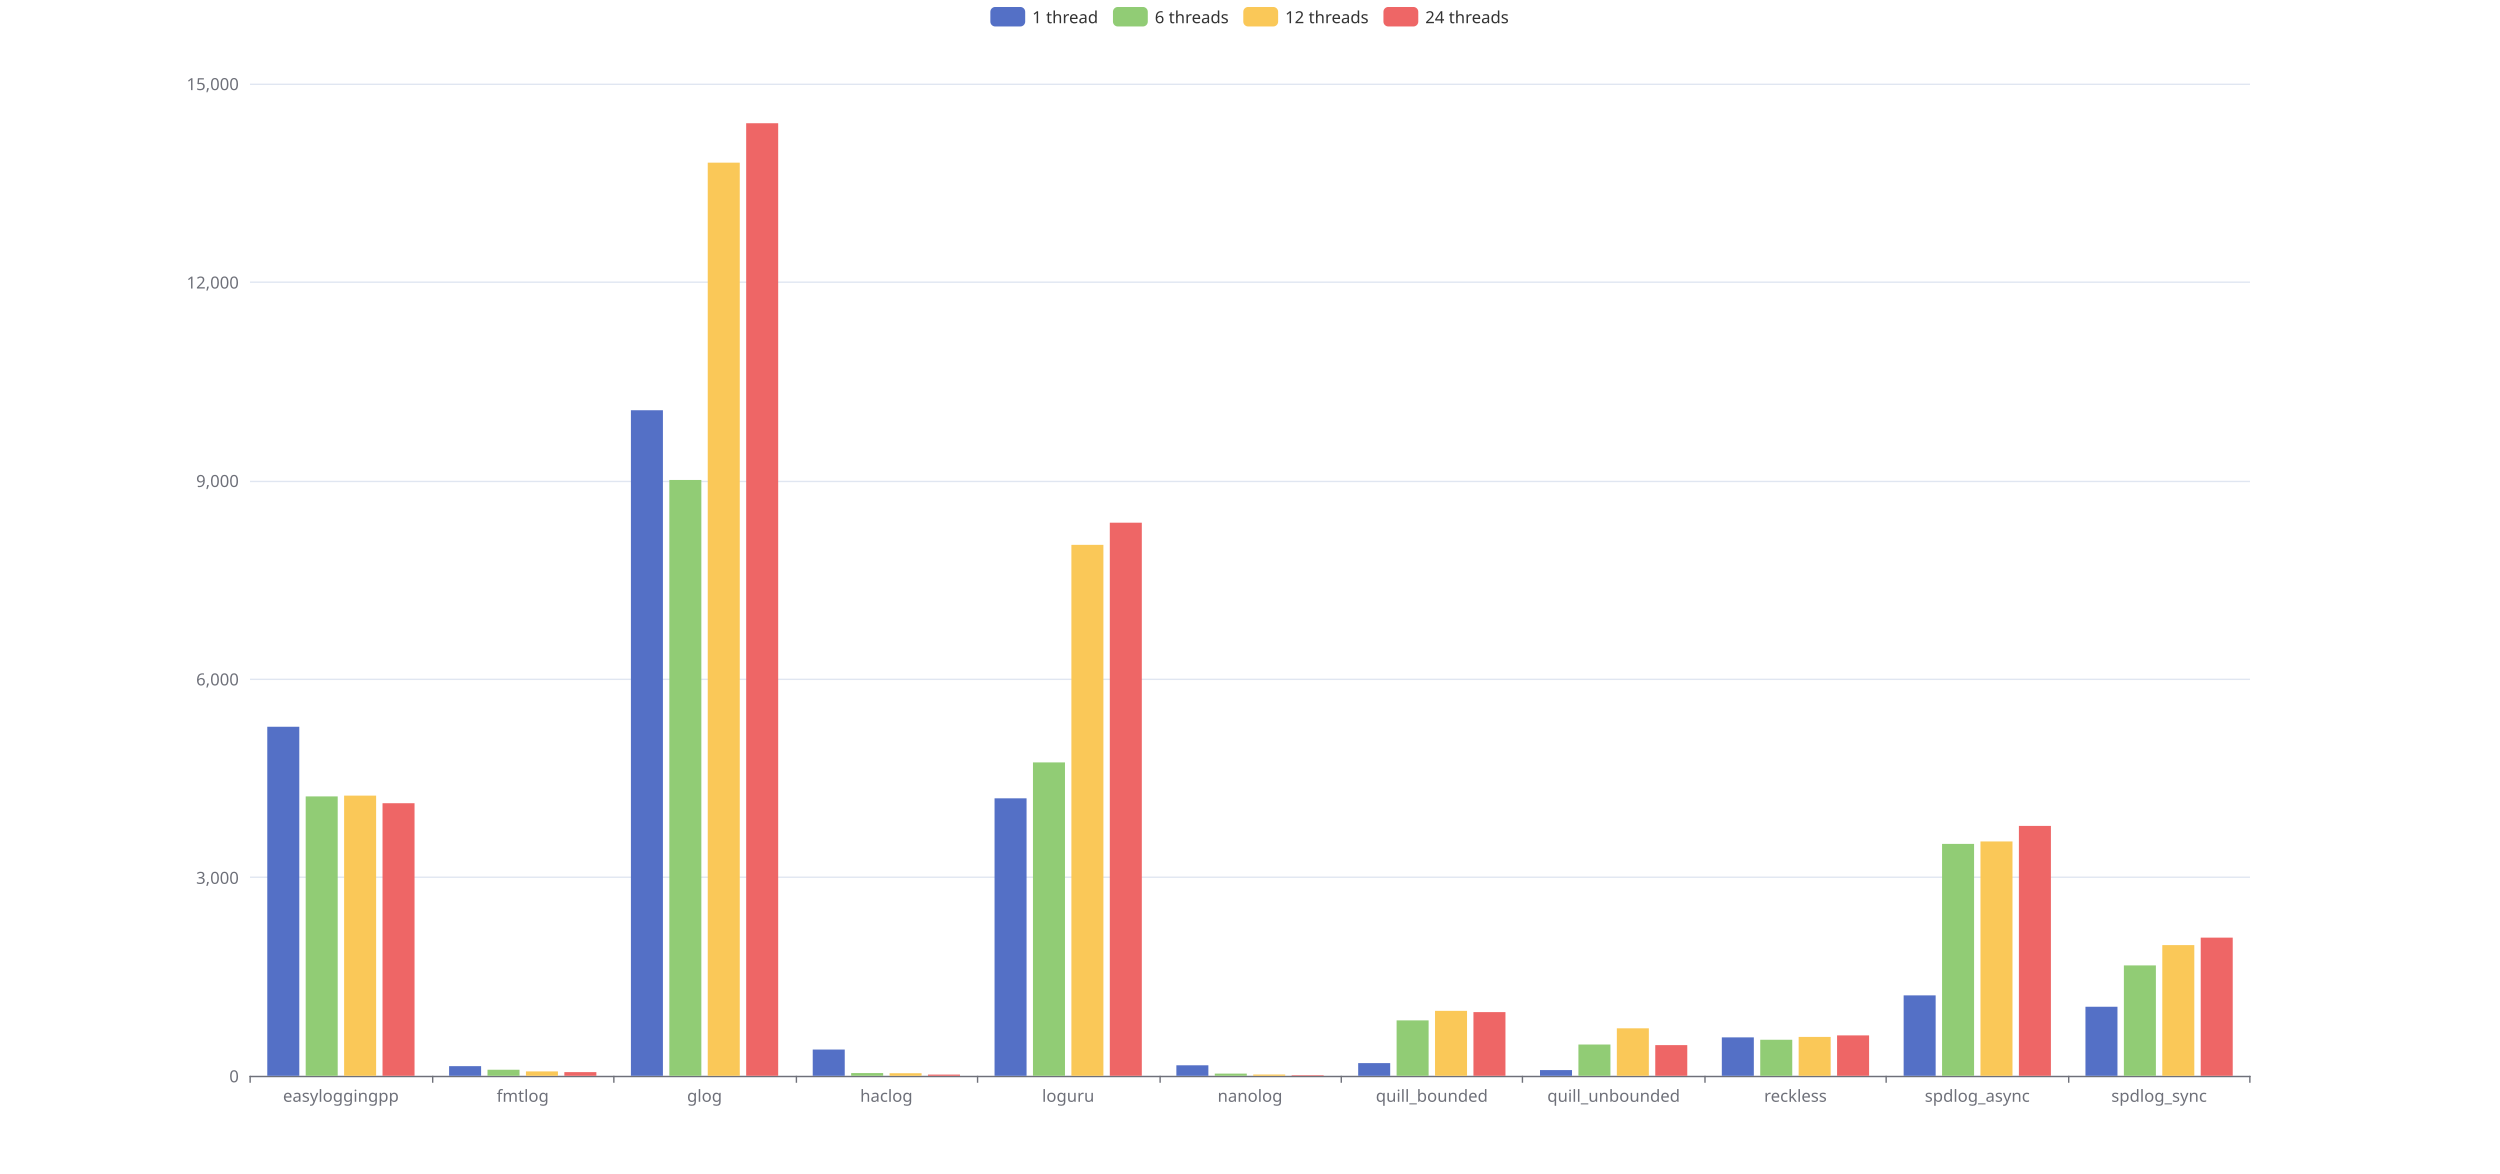
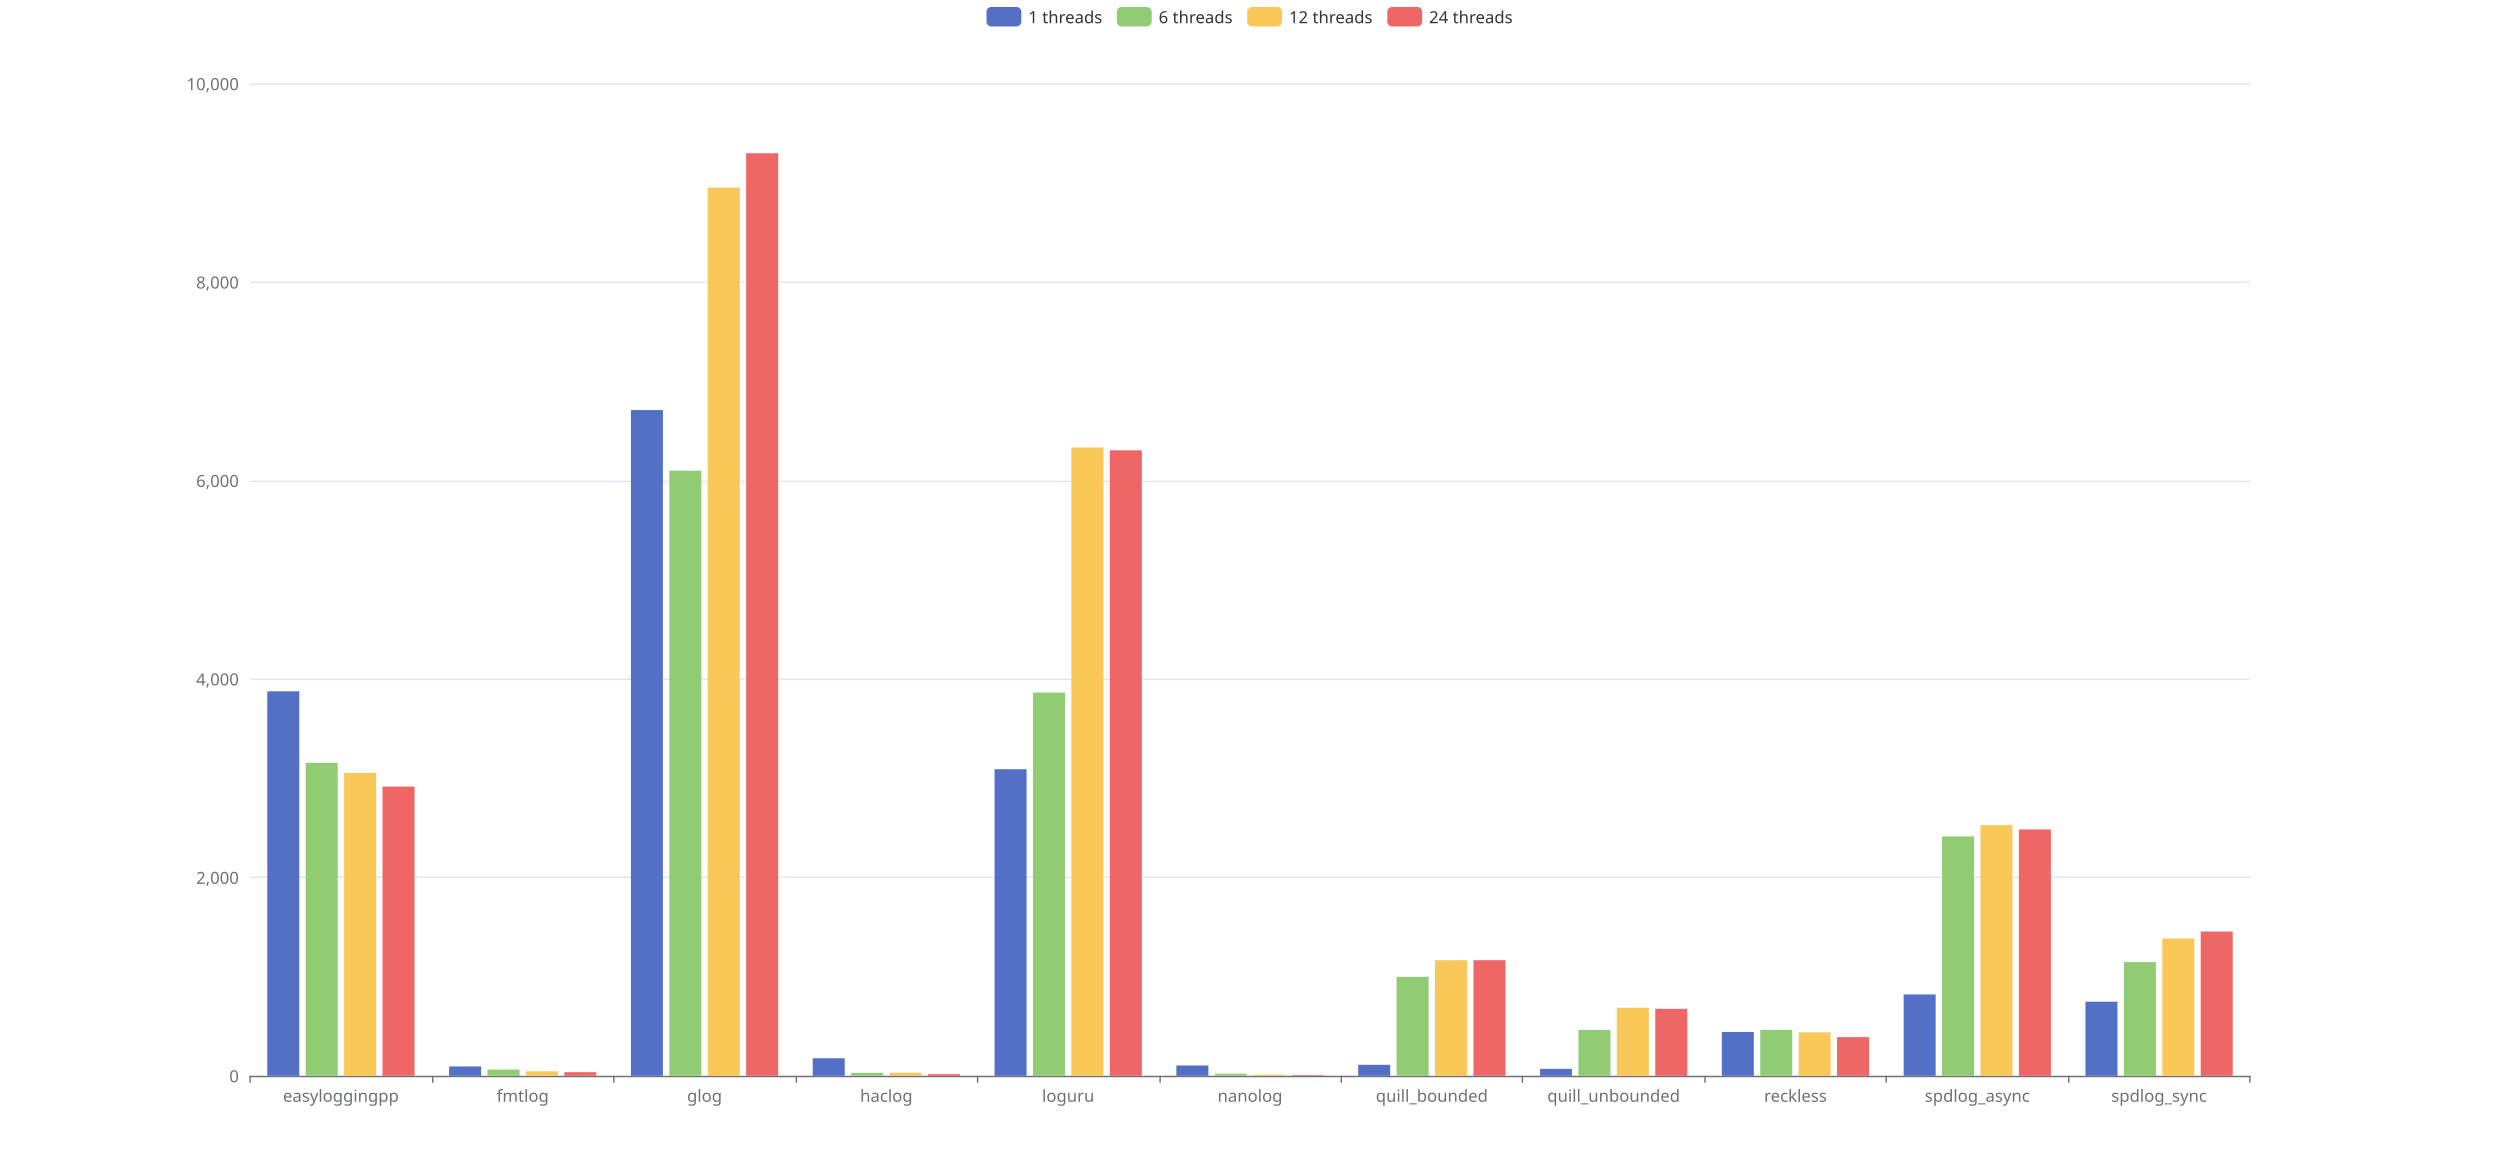
<svg xmlns="http://www.w3.org/2000/svg" width="1794" height="842" version="1.1" baseProfile="full" viewBox="0 0 1794 842">
  <rect width="1794" height="842" x="0" y="0" id="0" fill="none" />
  <path d="M179.4 772.5L1614.6 772.5" fill="none" stroke="#E0E6F1" />
  <path d="M179.4 629.5L1614.6 629.5" fill="none" stroke="#E0E6F1" />
  <path d="M179.4 487.5L1614.6 487.5" fill="none" stroke="#E0E6F1" />
  <path d="M179.4 345.5L1614.6 345.5" fill="none" stroke="#E0E6F1" />
  <path d="M179.4 202.5L1614.6 202.5" fill="none" stroke="#E0E6F1" />
  <path d="M179.4 60.5L1614.6 60.5" fill="none" stroke="#E0E6F1" />
  <path d="M179.4 772.5L1614.6 772.5" fill="none" stroke="#6E7079" stroke-linecap="round" />
  <path d="M179.5 772L179.5 777" fill="none" stroke="#6E7079" />
  <path d="M310.5 772L310.5 777" fill="none" stroke="#6E7079" />
  <path d="M440.5 772L440.5 777" fill="none" stroke="#6E7079" />
  <path d="M571.5 772L571.5 777" fill="none" stroke="#6E7079" />
  <path d="M701.5 772L701.5 777" fill="none" stroke="#6E7079" />
  <path d="M832.5 772L832.5 777" fill="none" stroke="#6E7079" />
  <path d="M962.5 772L962.5 777" fill="none" stroke="#6E7079" />
  <path d="M1092.5 772L1092.5 777" fill="none" stroke="#6E7079" />
  <path d="M1223.5 772L1223.5 777" fill="none" stroke="#6E7079" />
  <path d="M1353.5 772L1353.5 777" fill="none" stroke="#6E7079" />
  <path d="M1484.5 772L1484.5 777" fill="none" stroke="#6E7079" />
  <path d="M1614.5 772L1614.5 777" fill="none" stroke="#6E7079" />
  <text dominant-baseline="central" text-anchor="end" style="font-size:12px;font-family:Microsoft YaHei;" transform="translate(171.4 772)" fill="#6E7079">0</text>
-   <text dominant-baseline="central" text-anchor="end" style="font-size:12px;font-family:Microsoft YaHei;" transform="translate(171.4 629.6)" fill="#6E7079">3,000</text>
-   <text dominant-baseline="central" text-anchor="end" style="font-size:12px;font-family:Microsoft YaHei;" transform="translate(171.4 487.2)" fill="#6E7079">6,000</text>
-   <text dominant-baseline="central" text-anchor="end" style="font-size:12px;font-family:Microsoft YaHei;" transform="translate(171.4 344.8)" fill="#6E7079">9,000</text>
-   <text dominant-baseline="central" text-anchor="end" style="font-size:12px;font-family:Microsoft YaHei;" transform="translate(171.4 202.4)" fill="#6E7079">12,000</text>
-   <text dominant-baseline="central" text-anchor="end" style="font-size:12px;font-family:Microsoft YaHei;" transform="translate(171.4 60)" fill="#6E7079">15,000</text>
+   <text dominant-baseline="central" text-anchor="end" style="font-size:12px;font-family:Microsoft YaHei;" transform="translate(171.4 629.6)" fill="#6E7079">2,000</text>
+   <text dominant-baseline="central" text-anchor="end" style="font-size:12px;font-family:Microsoft YaHei;" transform="translate(171.4 487.2)" fill="#6E7079">4,000</text>
+   <text dominant-baseline="central" text-anchor="end" style="font-size:12px;font-family:Microsoft YaHei;" transform="translate(171.4 344.8)" fill="#6E7079">6,000</text>
+   <text dominant-baseline="central" text-anchor="end" style="font-size:12px;font-family:Microsoft YaHei;" transform="translate(171.4 202.4)" fill="#6E7079">8,000</text>
+   <text dominant-baseline="central" text-anchor="end" style="font-size:12px;font-family:Microsoft YaHei;" transform="translate(171.4 60)" fill="#6E7079">10,000</text>
  <text dominant-baseline="central" text-anchor="middle" style="font-size:12px;font-family:Microsoft YaHei;" y="6" transform="translate(244.6364 780)" fill="#6E7079">easyloggingpp</text>
  <text dominant-baseline="central" text-anchor="middle" style="font-size:12px;font-family:Microsoft YaHei;" y="6" transform="translate(375.1091 780)" fill="#6E7079">fmtlog</text>
  <text dominant-baseline="central" text-anchor="middle" style="font-size:12px;font-family:Microsoft YaHei;" y="6" transform="translate(505.5818 780)" fill="#6E7079">glog</text>
  <text dominant-baseline="central" text-anchor="middle" style="font-size:12px;font-family:Microsoft YaHei;" y="6" transform="translate(636.0545 780)" fill="#6E7079">haclog</text>
  <text dominant-baseline="central" text-anchor="middle" style="font-size:12px;font-family:Microsoft YaHei;" y="6" transform="translate(766.5273 780)" fill="#6E7079">loguru</text>
  <text dominant-baseline="central" text-anchor="middle" style="font-size:12px;font-family:Microsoft YaHei;" y="6" transform="translate(897 780)" fill="#6E7079">nanolog</text>
  <text dominant-baseline="central" text-anchor="middle" style="font-size:12px;font-family:Microsoft YaHei;" y="6" transform="translate(1027.473 780)" fill="#6E7079">quill_bounded</text>
  <text dominant-baseline="central" text-anchor="middle" style="font-size:12px;font-family:Microsoft YaHei;" y="6" transform="translate(1157.946 780)" fill="#6E7079">quill_unbounded</text>
  <text dominant-baseline="central" text-anchor="middle" style="font-size:12px;font-family:Microsoft YaHei;" y="6" transform="translate(1288.418 780)" fill="#6E7079">reckless</text>
  <text dominant-baseline="central" text-anchor="middle" style="font-size:12px;font-family:Microsoft YaHei;" y="6" transform="translate(1418.891 780)" fill="#6E7079">spdlog_async</text>
  <text dominant-baseline="central" text-anchor="middle" style="font-size:12px;font-family:Microsoft YaHei;" y="6" transform="translate(1549.364 780)" fill="#6E7079">spdlog_sync</text>
-   <path d="M191.795 772l22.974 0l0 -250.482l-22.974 0Z" fill="rgb(84,112,198)" />
-   <path d="M322.268 772l22.974 0l0 -6.93l-22.974 0Z" fill="#5470c6" />
-   <path d="M452.74 772l22.974 0l0 -477.61l-22.974 0Z" fill="rgb(84,112,198)" />
-   <path d="M583.213 772l22.974 0l0 -18.844l-22.974 0Z" fill="rgb(84,112,198)" />
-   <path d="M713.686 772l22.974 0l0 -199.123l-22.974 0Z" fill="rgb(84,112,198)" />
-   <path d="M844.159 772l22.974 0l0 -7.547l-22.974 0Z" fill="#5470c6" />
-   <path d="M974.631 772l22.974 0l0 -9.114l-22.974 0Z" fill="rgb(84,112,198)" />
-   <path d="M1366.05 772l22.974 0l0 -57.719l-22.974 0Z" fill="#5470c6" />
-   <path d="M1496.522 772l22.974 0l0 -49.555l-22.974 0Z" fill="#5470c6" />
-   <path d="M1105.104 772l22.974 0l0 -4.111l-22.974 0Z" fill="#5470c6" />
-   <path d="M1235.577 772l22.974 0l0 -27.578l-22.974 0Z" fill="#5470c6" />
-   <path d="M219.364 772l22.974 0l0 -200.499l-22.974 0Z" fill="rgb(145,204,117)" />
-   <path d="M349.837 772l22.974 0l0 -4.353l-22.974 0Z" fill="#91cc75" />
-   <path d="M480.31 772l22.974 0l0 -427.58l-22.974 0Z" fill="rgb(145,204,117)" />
-   <path d="M610.783 772l22.974 0l0 -1.975l-22.974 0Z" fill="rgb(145,204,117)" />
-   <path d="M741.255 772l22.974 0l0 -224.897l-22.974 0Z" fill="rgb(145,204,117)" />
-   <path d="M871.728 772l22.974 0l0 -1.581l-22.974 0Z" fill="rgb(145,204,117)" />
-   <path d="M1002.201 772l22.974 0l0 -39.777l-22.974 0Z" fill="rgb(145,204,117)" />
-   <path d="M1393.619 772l22.974 0l0 -166.418l-22.974 0Z" fill="#91cc75" />
-   <path d="M1524.092 772l22.974 0l0 -79.222l-22.974 0Z" fill="#91cc75" />
-   <path d="M1132.674 772l22.974 0l0 -22.452l-22.974 0Z" fill="#91cc75" />
-   <path d="M1263.146 772l22.974 0l0 -25.869l-22.974 0Z" fill="#91cc75" />
-   <path d="M246.934 772l22.974 0l0 -201.069l-22.974 0Z" fill="rgb(250,200,88)" />
-   <path d="M377.406 772l22.974 0l0 -3.156l-22.974 0Z" fill="#fac858" />
-   <path d="M507.879 772l22.974 0l0 -655.277l-22.974 0Z" fill="rgb(250,200,88)" />
-   <path d="M638.352 772l22.974 0l0 -1.856l-22.974 0Z" fill="rgb(250,200,88)" />
-   <path d="M768.825 772l22.974 0l0 -381.015l-22.974 0Z" fill="rgb(250,200,88)" />
-   <path d="M899.298 772l22.974 0l0 -0.926l-22.974 0Z" fill="rgb(250,200,88)" />
-   <path d="M1029.77 772l22.974 0l0 -46.612l-22.974 0Z" fill="rgb(250,200,88)" />
-   <path d="M1421.188 772l22.974 0l0 -168.174l-22.974 0Z" fill="#fac858" />
-   <path d="M1551.661 772l22.974 0l0 -93.794l-22.974 0Z" fill="#fac858" />
-   <path d="M1160.243 772l22.974 0l0 -34.081l-22.974 0Z" fill="#fac858" />
-   <path d="M1290.716 772l22.974 0l0 -27.91l-22.974 0Z" fill="#fac858" />
-   <path d="M274.503 772l22.974 0l0 -195.61l-22.974 0Z" fill="rgb(238,102,102)" />
-   <path d="M404.976 772l22.974 0l0 -2.649l-22.974 0Z" fill="rgb(238,102,102)" />
-   <path d="M535.449 772l22.974 0l0 -683.567l-22.974 0Z" fill="rgb(238,102,102)" />
-   <path d="M665.922 772l22.974 0l0 -0.878l-22.974 0Z" fill="#ee6666" />
-   <path d="M796.394 772l22.974 0l0 -396.916l-22.974 0Z" fill="rgb(238,102,102)" />
-   <path d="M926.867 772l22.974 0l0 -0.439l-22.974 0Z" fill="#ee6666" />
-   <path d="M1057.34 772l22.974 0l0 -45.71l-22.974 0Z" fill="rgb(238,102,102)" />
-   <path d="M1448.758 772l22.974 0l0 -179.329l-22.974 0Z" fill="#ee6666" />
-   <path d="M1579.23 772l22.974 0l0 -99.158l-22.974 0Z" fill="#ee6666" />
-   <path d="M1187.812 772l22.974 0l0 -22.024l-22.974 0Z" fill="#ee6666" />
-   <path d="M1318.285 772l22.974 0l0 -29.002l-22.974 0Z" fill="#ee6666" />
-   <path d="M-5 -5l382.644 0l0 24l-382.644 0Z" transform="translate(710.6777 5)" fill="rgb(0,0,0)" fill-opacity="0" stroke="#ccc" stroke-width="0" />
-   <path d="M3.5 0L21.5 0A3.5 3.5 0 0 1 25 3.5L25 10.5A3.5 3.5 0 0 1 21.5 14L3.5 14A3.5 3.5 0 0 1 0 10.5L0 3.5A3.5 3.5 0 0 1 3.5 0" transform="translate(710.6777 5)" fill="#5470c6" />
-   <text dominant-baseline="central" text-anchor="start" style="font-size:12px;font-family:Microsoft YaHei;" xml:space="preserve" x="30" y="7" transform="translate(710.6777 5)" fill="#333">1 thread</text>
-   <path d="M3.5 0L21.5 0A3.5 3.5 0 0 1 25 3.5L25 10.5A3.5 3.5 0 0 1 21.5 14L3.5 14A3.5 3.5 0 0 1 0 10.5L0 3.5A3.5 3.5 0 0 1 3.5 0" transform="translate(798.6543 5)" fill="#91cc75" />
-   <text dominant-baseline="central" text-anchor="start" style="font-size:12px;font-family:Microsoft YaHei;" xml:space="preserve" x="30" y="7" transform="translate(798.6543 5)" fill="#333">6 threads</text>
-   <path d="M3.5 0L21.5 0A3.5 3.5 0 0 1 25 3.5L25 10.5A3.5 3.5 0 0 1 21.5 14L3.5 14A3.5 3.5 0 0 1 0 10.5L0 3.5A3.5 3.5 0 0 1 3.5 0" transform="translate(892.1855 5)" fill="#fac858" />
-   <text dominant-baseline="central" text-anchor="start" style="font-size:12px;font-family:Microsoft YaHei;" xml:space="preserve" x="30" y="7" transform="translate(892.1855 5)" fill="#333">12 threads</text>
-   <path d="M3.5 0L21.5 0A3.5 3.5 0 0 1 25 3.5L25 10.5A3.5 3.5 0 0 1 21.5 14L3.5 14A3.5 3.5 0 0 1 0 10.5L0 3.5A3.5 3.5 0 0 1 3.5 0" transform="translate(992.7539 5)" fill="#ee6666" />
-   <text dominant-baseline="central" text-anchor="start" style="font-size:12px;font-family:Microsoft YaHei;" xml:space="preserve" x="30" y="7" transform="translate(992.7539 5)" fill="#333">24 threads</text>
+   <path d="M191.795 772l22.974 0l0 -275.9l-22.974 0Z" fill="#5470c6" />
+   <path d="M322.268 772l22.974 0l0 -6.707l-22.974 0Z" fill="#5470c6" />
+   <path d="M452.74 772l22.974 0l0 -477.752l-22.974 0Z" fill="rgb(84,112,198)" />
+   <path d="M583.213 772l22.974 0l0 -12.602l-22.974 0Z" fill="#5470c6" />
+   <path d="M713.686 772l22.974 0l0 -220.008l-22.974 0Z" fill="rgb(84,112,198)" />
+   <path d="M844.159 772l22.974 0l0 -7.405l-22.974 0Z" fill="#5470c6" />
+   <path d="M974.631 772l22.974 0l0 -7.903l-22.974 0Z" fill="#5470c6" />
+   <path d="M1366.05 772l22.974 0l0 -58.384l-22.974 0Z" fill="#5470c6" />
+   <path d="M1496.522 772l22.974 0l0 -53.186l-22.974 0Z" fill="#5470c6" />
+   <path d="M1105.104 772l22.974 0l0 -4.984l-22.974 0Z" fill="#5470c6" />
+   <path d="M1235.577 772l22.974 0l0 -31.47l-22.974 0Z" fill="rgb(84,112,198)" />
+   <path d="M219.364 772l22.974 0l0 -224.636l-22.974 0Z" fill="rgb(145,204,117)" />
+   <path d="M349.837 772l22.974 0l0 -4.479l-22.974 0Z" fill="#91cc75" />
+   <path d="M480.31 772l22.974 0l0 -434.249l-22.974 0Z" fill="rgb(145,204,117)" />
+   <path d="M610.783 772l22.974 0l0 -2.129l-22.974 0Z" fill="#91cc75" />
+   <path d="M741.255 772l22.974 0l0 -274.974l-22.974 0Z" fill="rgb(145,204,117)" />
+   <path d="M871.728 772l22.974 0l0 -1.495l-22.974 0Z" fill="#91cc75" />
+   <path d="M1002.201 772l22.974 0l0 -71.058l-22.974 0Z" fill="rgb(145,204,117)" />
+   <path d="M1393.619 772l22.974 0l0 -171.806l-22.974 0Z" fill="rgb(145,204,117)" />
+   <path d="M1524.092 772l22.974 0l0 -81.595l-22.974 0Z" fill="#91cc75" />
+   <path d="M1132.674 772l22.974 0l0 -32.894l-22.974 0Z" fill="rgb(145,204,117)" />
+   <path d="M1263.146 772l22.974 0l0 -32.966l-22.974 0Z" fill="#91cc75" />
+   <path d="M246.934 772l22.974 0l0 -217.374l-22.974 0Z" fill="rgb(250,200,88)" />
+   <path d="M377.406 772l22.974 0l0 -3.225l-22.974 0Z" fill="#fac858" />
+   <path d="M507.879 772l22.974 0l0 -637.382l-22.974 0Z" fill="rgb(250,200,88)" />
+   <path d="M638.352 772l22.974 0l0 -2.2l-22.974 0Z" fill="#fac858" />
+   <path d="M768.825 772l22.974 0l0 -450.91l-22.974 0Z" fill="rgb(250,200,88)" />
+   <path d="M899.298 772l22.974 0l0 -0.819l-22.974 0Z" fill="#fac858" />
+   <path d="M1029.77 772l22.974 0l0 -82.948l-22.974 0Z" fill="rgb(250,200,88)" />
+   <path d="M1421.188 772l22.974 0l0 -179.922l-22.974 0Z" fill="rgb(250,200,88)" />
+   <path d="M1551.661 772l22.974 0l0 -98.541l-22.974 0Z" fill="rgb(250,200,88)" />
+   <path d="M1160.243 772l22.974 0l0 -48.843l-22.974 0Z" fill="#fac858" />
+   <path d="M1290.716 772l22.974 0l0 -31.186l-22.974 0Z" fill="rgb(250,200,88)" />
+   <path d="M274.503 772l22.974 0l0 -207.548l-22.974 0Z" fill="rgb(238,102,102)" />
+   <path d="M404.976 772l22.974 0l0 -2.613l-22.974 0Z" fill="#ee6666" />
+   <path d="M535.449 772l22.974 0l0 -662.018l-22.974 0Z" fill="rgb(238,102,102)" />
+   <path d="M665.922 772l22.974 0l0 -1.189l-22.974 0Z" fill="#ee6666" />
+   <path d="M796.394 772l22.974 0l0 -448.845l-22.974 0Z" fill="rgb(238,102,102)" />
+   <path d="M926.867 772l22.974 0l0 -0.476l-22.974 0Z" fill="#ee6666" />
+   <path d="M1057.34 772l22.974 0l0 -82.948l-22.974 0Z" fill="rgb(238,102,102)" />
+   <path d="M1448.758 772l22.974 0l0 -176.79l-22.974 0Z" fill="rgb(238,102,102)" />
+   <path d="M1579.23 772l22.974 0l0 -103.525l-22.974 0Z" fill="#ee6666" />
+   <path d="M1187.812 772l22.974 0l0 -48.06l-22.974 0Z" fill="rgb(238,102,102)" />
+   <path d="M1318.285 772l22.974 0l0 -27.768l-22.974 0Z" fill="#ee6666" />
+   <path d="M-5 -5l388.199 0l0 24l-388.199 0Z" transform="translate(707.9004 5)" fill="rgb(0,0,0)" fill-opacity="0" stroke="#ccc" stroke-width="0" />
+   <path d="M3.5 0L21.5 0A3.5 3.5 0 0 1 25 3.5L25 10.5A3.5 3.5 0 0 1 21.5 14L3.5 14A3.5 3.5 0 0 1 0 10.5L0 3.5A3.5 3.5 0 0 1 3.5 0" transform="translate(707.9004 5)" fill="#5470c6" />
+   <text dominant-baseline="central" text-anchor="start" style="font-size:12px;font-family:Microsoft YaHei;" xml:space="preserve" x="30" y="7" transform="translate(707.9004 5)" fill="#333">1 threads</text>
+   <path d="M3.5 0L21.5 0A3.5 3.5 0 0 1 25 3.5L25 10.5A3.5 3.5 0 0 1 21.5 14L3.5 14A3.5 3.5 0 0 1 0 10.5L0 3.5A3.5 3.5 0 0 1 3.5 0" transform="translate(801.4316 5)" fill="#91cc75" />
+   <text dominant-baseline="central" text-anchor="start" style="font-size:12px;font-family:Microsoft YaHei;" xml:space="preserve" x="30" y="7" transform="translate(801.4316 5)" fill="#333">6 threads</text>
+   <path d="M3.5 0L21.5 0A3.5 3.5 0 0 1 25 3.5L25 10.5A3.5 3.5 0 0 1 21.5 14L3.5 14A3.5 3.5 0 0 1 0 10.5L0 3.5A3.5 3.5 0 0 1 3.5 0" transform="translate(894.9629 5)" fill="#fac858" />
+   <text dominant-baseline="central" text-anchor="start" style="font-size:12px;font-family:Microsoft YaHei;" xml:space="preserve" x="30" y="7" transform="translate(894.9629 5)" fill="#333">12 threads</text>
+   <path d="M3.5 0L21.5 0A3.5 3.5 0 0 1 25 3.5L25 10.5A3.5 3.5 0 0 1 21.5 14L3.5 14A3.5 3.5 0 0 1 0 10.5L0 3.5A3.5 3.5 0 0 1 3.5 0" transform="translate(995.5313 5)" fill="#ee6666" />
+   <text dominant-baseline="central" text-anchor="start" style="font-size:12px;font-family:Microsoft YaHei;" xml:space="preserve" x="30" y="7" transform="translate(995.5313 5)" fill="#333">24 threads</text>
</svg>
